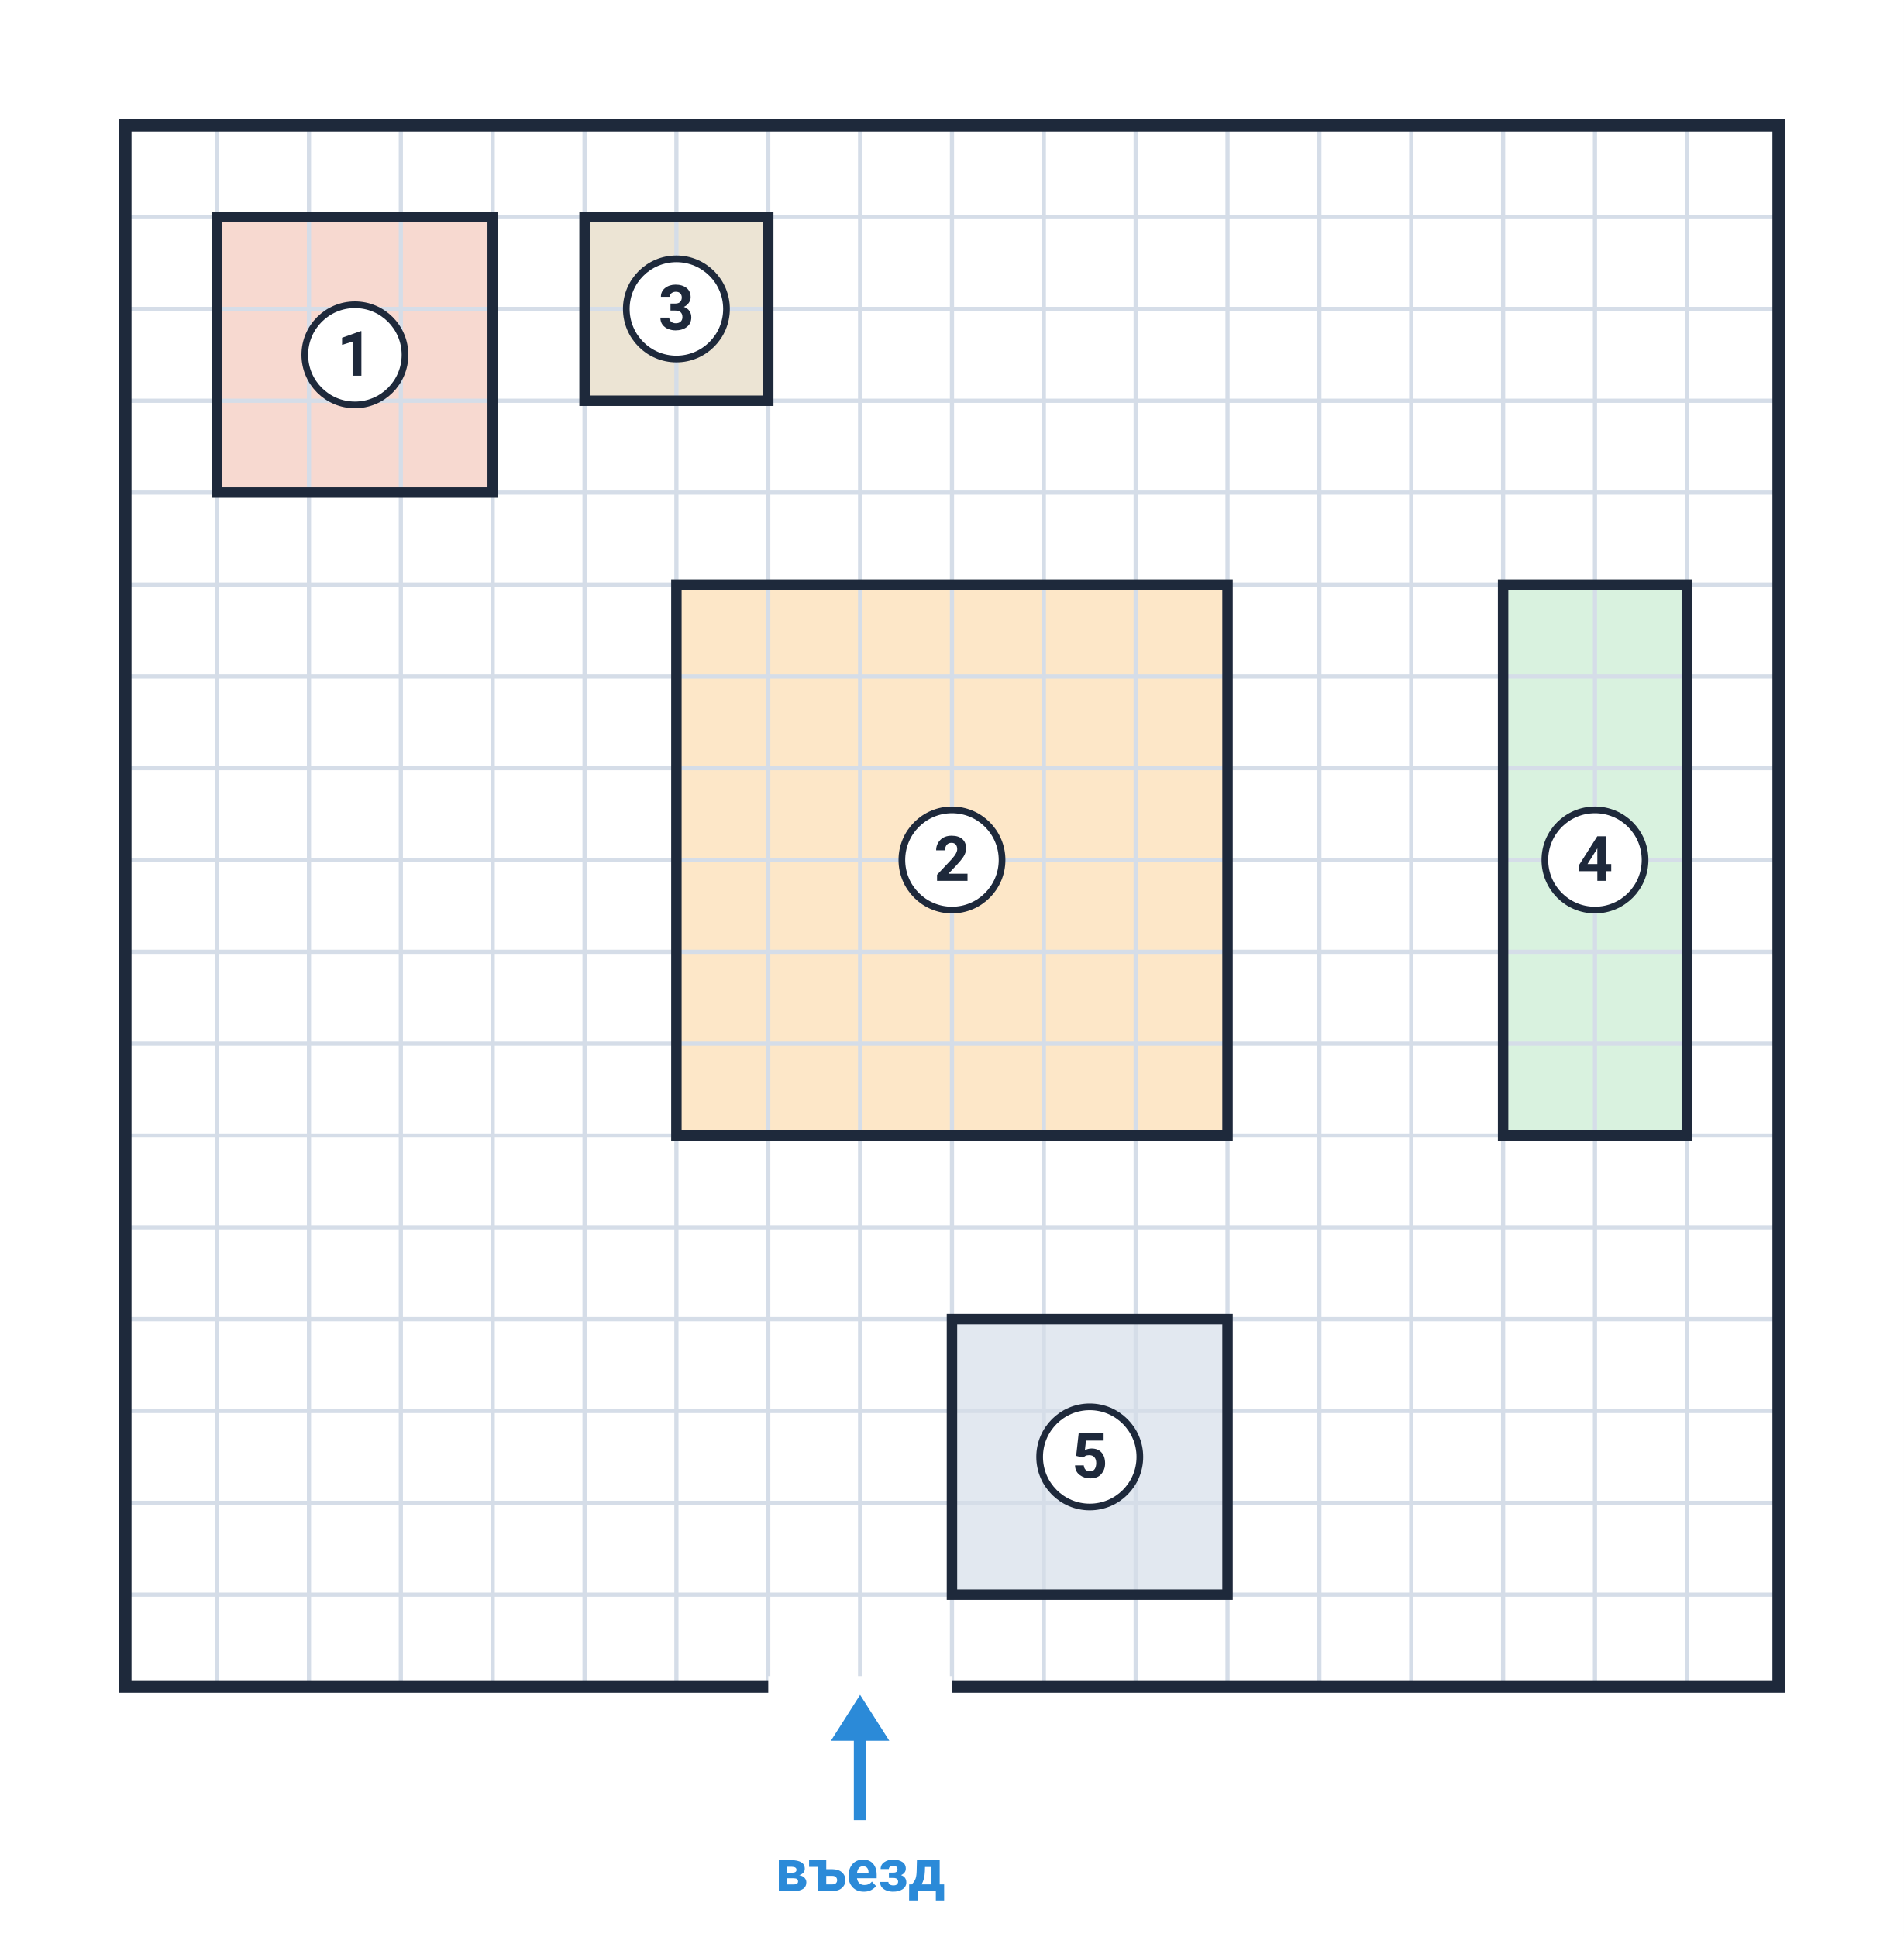
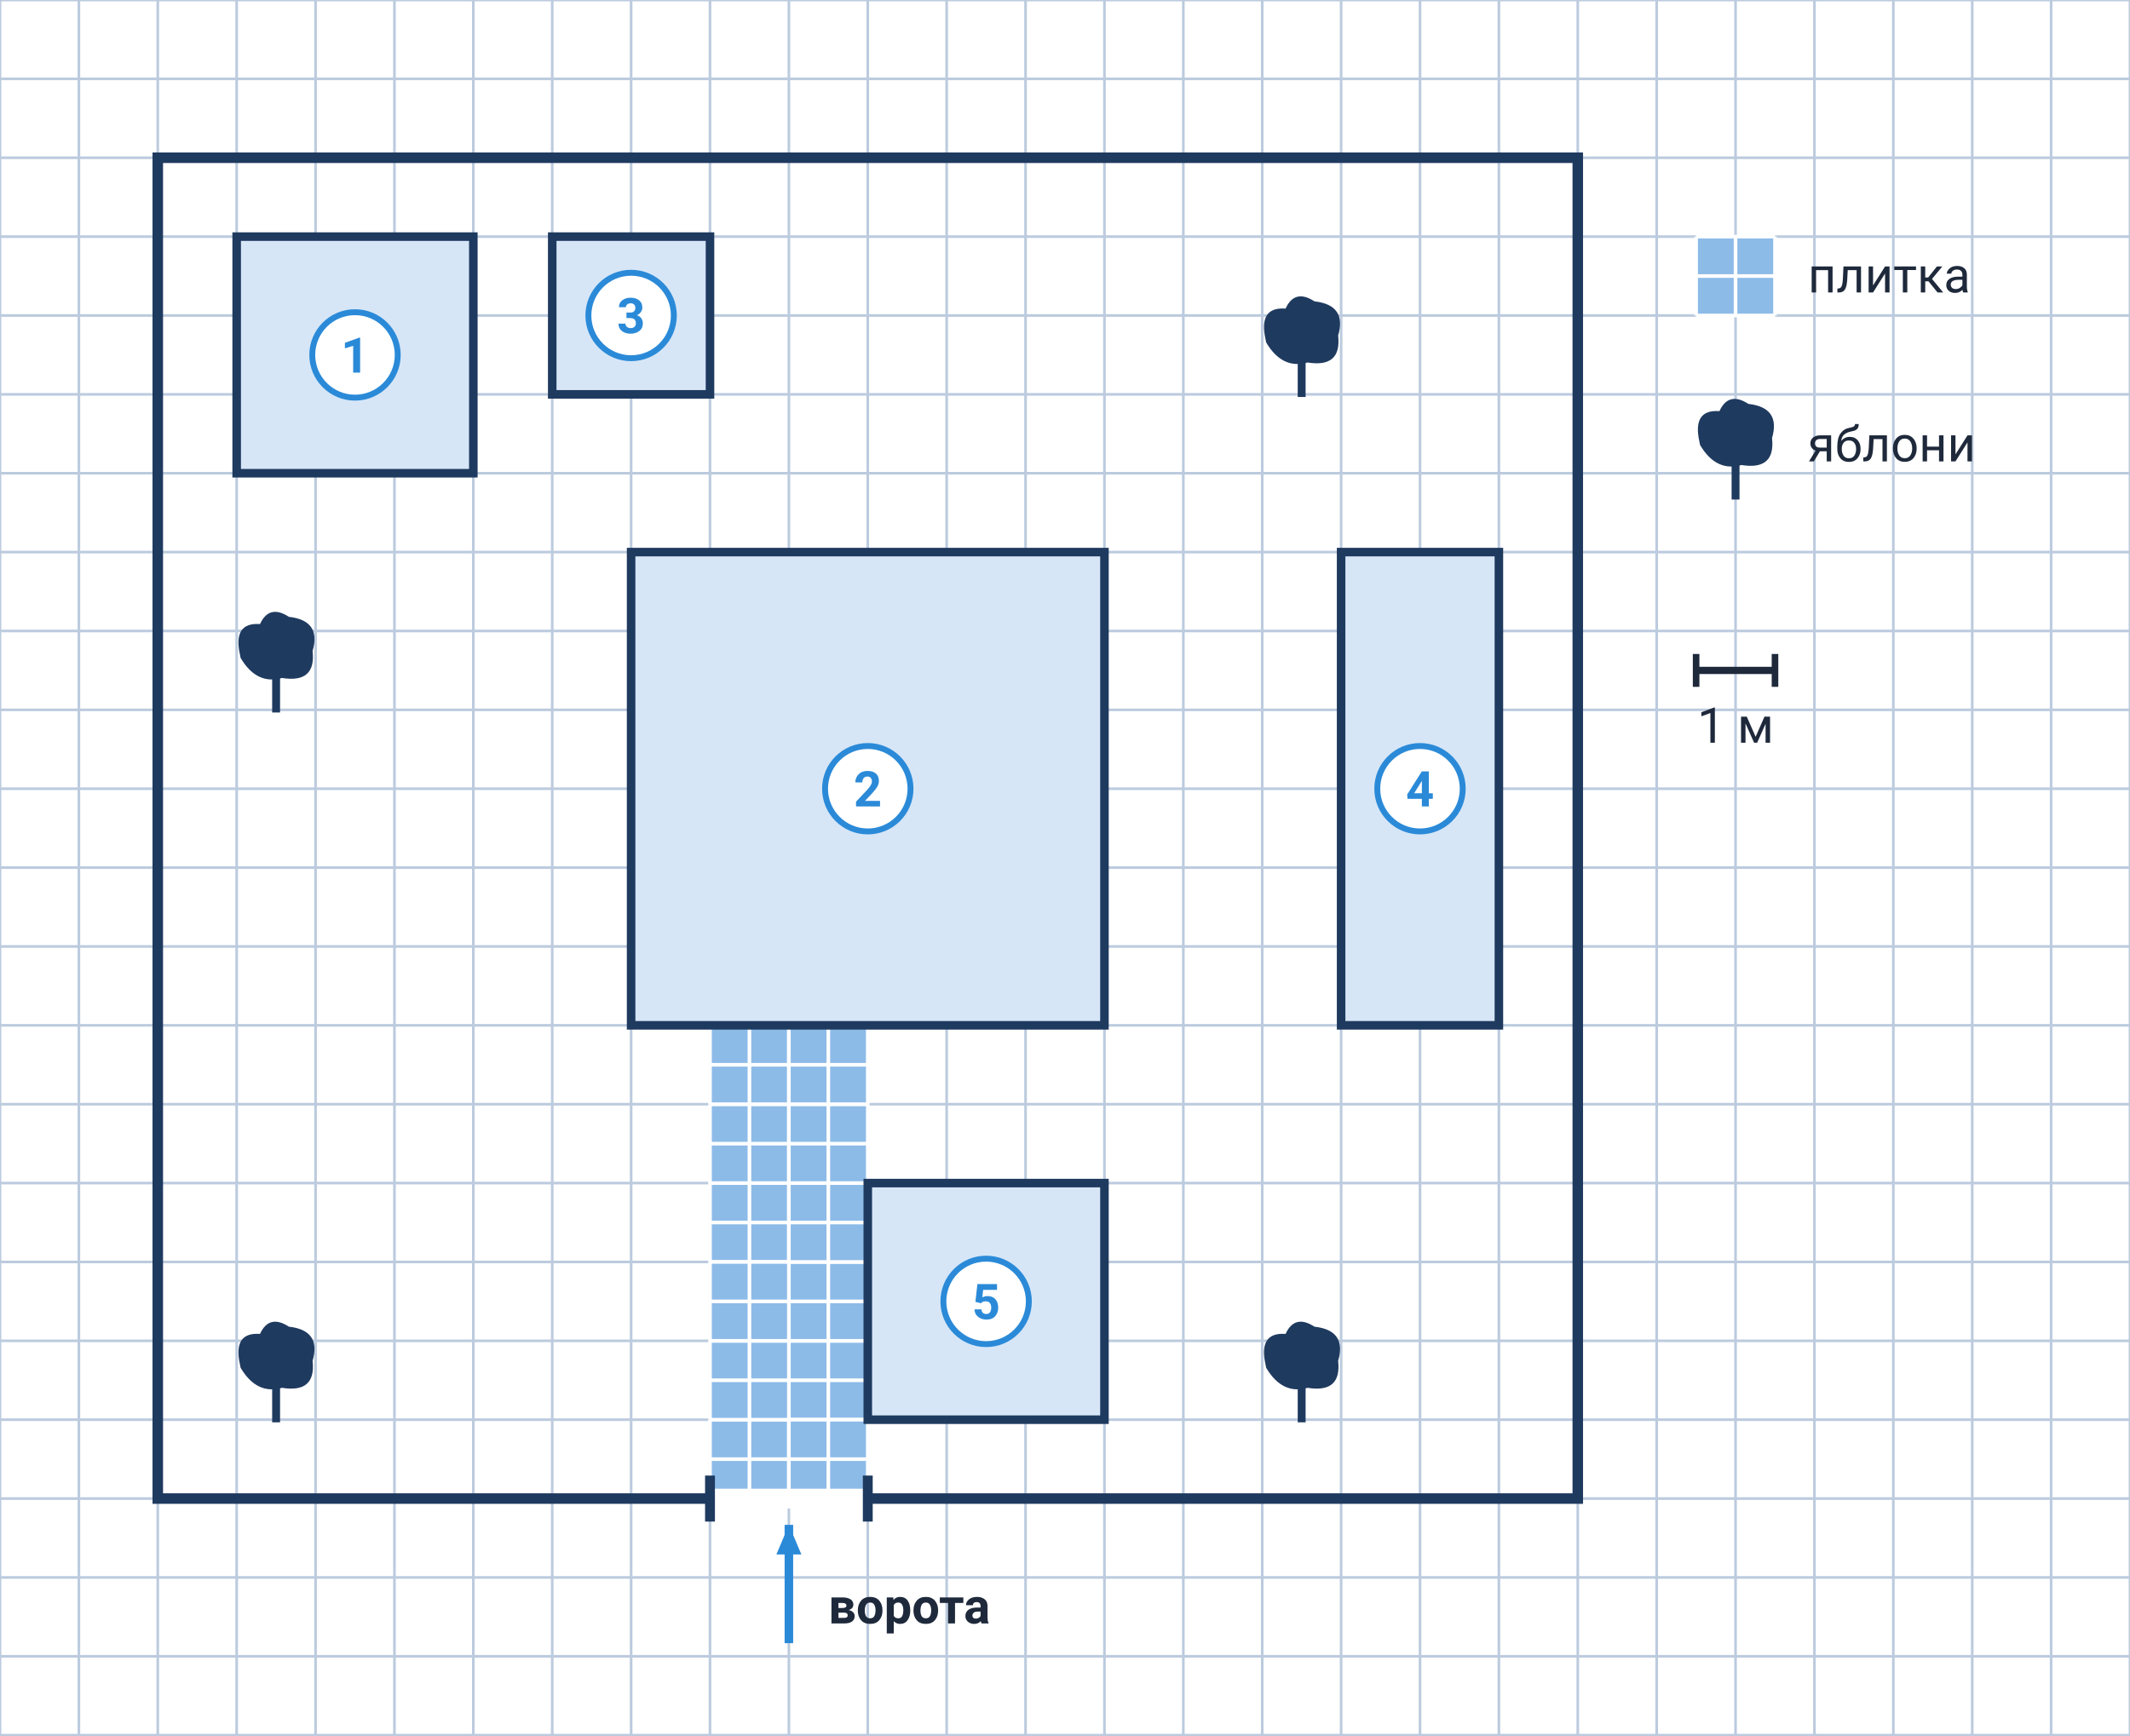
- <svg xmlns="http://www.w3.org/2000/svg" viewBox="0 0 456 464" width="456" height="464">
-   <rect width="456" height="464" fill="white" />
-   <rect x="228" y="316" width="66" height="66" fill="#e2e8f0" />
-   <rect x="162" y="140" width="132" height="132" fill="#fde7c8" />
-   <rect x="52" y="52" width="66" height="66" fill="#f7d9d0" />
-   <rect x="140" y="52" width="44" height="44" fill="#ece4d4" />
-   <rect x="360" y="140" width="44" height="132" fill="#d9f2df" />
-   <line x1="30" y1="30" x2="30" y2="404" stroke="#d5dde8" stroke-width="1" />
-   <line x1="52" y1="30" x2="52" y2="404" stroke="#d5dde8" stroke-width="1" />
-   <line x1="74" y1="30" x2="74" y2="404" stroke="#d5dde8" stroke-width="1" />
-   <line x1="96" y1="30" x2="96" y2="404" stroke="#d5dde8" stroke-width="1" />
-   <line x1="118" y1="30" x2="118" y2="404" stroke="#d5dde8" stroke-width="1" />
-   <line x1="140" y1="30" x2="140" y2="404" stroke="#d5dde8" stroke-width="1" />
-   <line x1="162" y1="30" x2="162" y2="404" stroke="#d5dde8" stroke-width="1" />
-   <line x1="184" y1="30" x2="184" y2="404" stroke="#d5dde8" stroke-width="1" />
-   <line x1="206" y1="30" x2="206" y2="404" stroke="#d5dde8" stroke-width="1" />
-   <line x1="228" y1="30" x2="228" y2="404" stroke="#d5dde8" stroke-width="1" />
-   <line x1="250" y1="30" x2="250" y2="404" stroke="#d5dde8" stroke-width="1" />
-   <line x1="272" y1="30" x2="272" y2="404" stroke="#d5dde8" stroke-width="1" />
-   <line x1="294" y1="30" x2="294" y2="404" stroke="#d5dde8" stroke-width="1" />
-   <line x1="316" y1="30" x2="316" y2="404" stroke="#d5dde8" stroke-width="1" />
-   <line x1="338" y1="30" x2="338" y2="404" stroke="#d5dde8" stroke-width="1" />
-   <line x1="360" y1="30" x2="360" y2="404" stroke="#d5dde8" stroke-width="1" />
-   <line x1="382" y1="30" x2="382" y2="404" stroke="#d5dde8" stroke-width="1" />
-   <line x1="404" y1="30" x2="404" y2="404" stroke="#d5dde8" stroke-width="1" />
-   <line x1="426" y1="30" x2="426" y2="404" stroke="#d5dde8" stroke-width="1" />
-   <line x1="30" y1="30" x2="426" y2="30" stroke="#d5dde8" stroke-width="1" />
-   <line x1="30" y1="52" x2="426" y2="52" stroke="#d5dde8" stroke-width="1" />
-   <line x1="30" y1="74" x2="426" y2="74" stroke="#d5dde8" stroke-width="1" />
-   <line x1="30" y1="96" x2="426" y2="96" stroke="#d5dde8" stroke-width="1" />
-   <line x1="30" y1="118" x2="426" y2="118" stroke="#d5dde8" stroke-width="1" />
-   <line x1="30" y1="140" x2="426" y2="140" stroke="#d5dde8" stroke-width="1" />
-   <line x1="30" y1="162" x2="426" y2="162" stroke="#d5dde8" stroke-width="1" />
-   <line x1="30" y1="184" x2="426" y2="184" stroke="#d5dde8" stroke-width="1" />
-   <line x1="30" y1="206" x2="426" y2="206" stroke="#d5dde8" stroke-width="1" />
-   <line x1="30" y1="228" x2="426" y2="228" stroke="#d5dde8" stroke-width="1" />
-   <line x1="30" y1="250" x2="426" y2="250" stroke="#d5dde8" stroke-width="1" />
-   <line x1="30" y1="272" x2="426" y2="272" stroke="#d5dde8" stroke-width="1" />
-   <line x1="30" y1="294" x2="426" y2="294" stroke="#d5dde8" stroke-width="1" />
-   <line x1="30" y1="316" x2="426" y2="316" stroke="#d5dde8" stroke-width="1" />
-   <line x1="30" y1="338" x2="426" y2="338" stroke="#d5dde8" stroke-width="1" />
-   <line x1="30" y1="360" x2="426" y2="360" stroke="#d5dde8" stroke-width="1" />
-   <line x1="30" y1="382" x2="426" y2="382" stroke="#d5dde8" stroke-width="1" />
-   <line x1="30" y1="404" x2="426" y2="404" stroke="#d5dde8" stroke-width="1" />
-   <rect x="30.0" y="30.0" width="396.0" height="374.0" fill="none" stroke="#1e293b" stroke-width="3" />
-   <line x1="184" y1="404" x2="228" y2="404" stroke="white" stroke-width="5" />
-   <rect x="228.0" y="316.0" width="66.0" height="66.0" fill="none" stroke="#1e293b" stroke-width="2.5" />
-   <rect x="162.0" y="140.0" width="132.0" height="132.0" fill="none" stroke="#1e293b" stroke-width="2.5" />
-   <rect x="52.0" y="52.0" width="66.0" height="66.0" fill="none" stroke="#1e293b" stroke-width="2.5" />
-   <rect x="140.0" y="52.0" width="44.0" height="44.0" fill="none" stroke="#1e293b" stroke-width="2.5" />
-   <rect x="360.0" y="140.0" width="44.0" height="132.0" fill="none" stroke="#1e293b" stroke-width="2.5" />
-   <circle cx="261.0" cy="349.0" r="12" fill="white" stroke="#1e293b" stroke-width="1.6" />
-   <text x="261.0" y="354.0" font-size="15" text-anchor="middle" fill="#1e293b" font-weight="bold" font-family="-apple-system,Segoe UI,Roboto,Arial,sans-serif">5</text>
-   <circle cx="228.0" cy="206.0" r="12" fill="white" stroke="#1e293b" stroke-width="1.6" />
-   <text x="228.0" y="211.0" font-size="15" text-anchor="middle" fill="#1e293b" font-weight="bold" font-family="-apple-system,Segoe UI,Roboto,Arial,sans-serif">2</text>
-   <circle cx="85.0" cy="85.0" r="12" fill="white" stroke="#1e293b" stroke-width="1.6" />
-   <text x="85.0" y="90.0" font-size="15" text-anchor="middle" fill="#1e293b" font-weight="bold" font-family="-apple-system,Segoe UI,Roboto,Arial,sans-serif">1</text>
-   <circle cx="162.0" cy="74.0" r="12" fill="white" stroke="#1e293b" stroke-width="1.6" />
-   <text x="162.0" y="79.0" font-size="15" text-anchor="middle" fill="#1e293b" font-weight="bold" font-family="-apple-system,Segoe UI,Roboto,Arial,sans-serif">3</text>
-   <circle cx="382.0" cy="206.0" r="12" fill="white" stroke="#1e293b" stroke-width="1.6" />
-   <text x="382.0" y="211.0" font-size="15" text-anchor="middle" fill="#1e293b" font-weight="bold" font-family="-apple-system,Segoe UI,Roboto,Arial,sans-serif">4</text>
-   <line x1="206" y1="436" x2="206" y2="415" stroke="#2b8ad8" stroke-width="3" />
-   <polygon points="206,406 199,417 213,417" fill="#2b8ad8" />
-   <text x="206.0" y="453.0" font-size="14" text-anchor="middle" fill="#2b8ad8" font-weight="bold" font-family="-apple-system,Segoe UI,Roboto,Arial,sans-serif">въезд</text>
+ <svg xmlns="http://www.w3.org/2000/svg" viewBox="0 0 648 528" width="648" height="528">
+   <rect width="648" height="528" fill="white" />
+   <rect width="648" height="528" fill="white" />
+   <line x1="0.0" y1="0.0" x2="0.0" y2="528.0" stroke="#bccbde" stroke-width="0.8" stroke-linecap="butt" />
+   <line x1="24.0" y1="0.0" x2="24.0" y2="528.0" stroke="#bccbde" stroke-width="0.8" stroke-linecap="butt" />
+   <line x1="48.0" y1="0.0" x2="48.0" y2="528.0" stroke="#bccbde" stroke-width="0.8" stroke-linecap="butt" />
+   <line x1="72.0" y1="0.0" x2="72.0" y2="528.0" stroke="#bccbde" stroke-width="0.8" stroke-linecap="butt" />
+   <line x1="96.0" y1="0.0" x2="96.0" y2="528.0" stroke="#bccbde" stroke-width="0.8" stroke-linecap="butt" />
+   <line x1="120.0" y1="0.0" x2="120.0" y2="528.0" stroke="#bccbde" stroke-width="0.8" stroke-linecap="butt" />
+   <line x1="144.0" y1="0.0" x2="144.0" y2="528.0" stroke="#bccbde" stroke-width="0.8" stroke-linecap="butt" />
+   <line x1="168.0" y1="0.0" x2="168.0" y2="528.0" stroke="#bccbde" stroke-width="0.8" stroke-linecap="butt" />
+   <line x1="192.0" y1="0.0" x2="192.0" y2="528.0" stroke="#bccbde" stroke-width="0.8" stroke-linecap="butt" />
+   <line x1="216.0" y1="0.0" x2="216.0" y2="528.0" stroke="#bccbde" stroke-width="0.8" stroke-linecap="butt" />
+   <line x1="240.0" y1="0.0" x2="240.0" y2="528.0" stroke="#bccbde" stroke-width="0.8" stroke-linecap="butt" />
+   <line x1="264.0" y1="0.0" x2="264.0" y2="528.0" stroke="#bccbde" stroke-width="0.8" stroke-linecap="butt" />
+   <line x1="288.0" y1="0.0" x2="288.0" y2="528.0" stroke="#bccbde" stroke-width="0.8" stroke-linecap="butt" />
+   <line x1="312.0" y1="0.0" x2="312.0" y2="528.0" stroke="#bccbde" stroke-width="0.8" stroke-linecap="butt" />
+   <line x1="336.0" y1="0.0" x2="336.0" y2="528.0" stroke="#bccbde" stroke-width="0.8" stroke-linecap="butt" />
+   <line x1="360.0" y1="0.0" x2="360.0" y2="528.0" stroke="#bccbde" stroke-width="0.8" stroke-linecap="butt" />
+   <line x1="384.0" y1="0.0" x2="384.0" y2="528.0" stroke="#bccbde" stroke-width="0.8" stroke-linecap="butt" />
+   <line x1="408.0" y1="0.0" x2="408.0" y2="528.0" stroke="#bccbde" stroke-width="0.8" stroke-linecap="butt" />
+   <line x1="432.0" y1="0.0" x2="432.0" y2="528.0" stroke="#bccbde" stroke-width="0.8" stroke-linecap="butt" />
+   <line x1="456.0" y1="0.0" x2="456.0" y2="528.0" stroke="#bccbde" stroke-width="0.8" stroke-linecap="butt" />
+   <line x1="480.0" y1="0.0" x2="480.0" y2="528.0" stroke="#bccbde" stroke-width="0.8" stroke-linecap="butt" />
+   <line x1="504.0" y1="0.0" x2="504.0" y2="528.0" stroke="#bccbde" stroke-width="0.8" stroke-linecap="butt" />
+   <line x1="528.0" y1="0.0" x2="528.0" y2="528.0" stroke="#bccbde" stroke-width="0.8" stroke-linecap="butt" />
+   <line x1="552.0" y1="0.0" x2="552.0" y2="528.0" stroke="#bccbde" stroke-width="0.8" stroke-linecap="butt" />
+   <line x1="576.0" y1="0.0" x2="576.0" y2="528.0" stroke="#bccbde" stroke-width="0.8" stroke-linecap="butt" />
+   <line x1="600.0" y1="0.0" x2="600.0" y2="528.0" stroke="#bccbde" stroke-width="0.8" stroke-linecap="butt" />
+   <line x1="624.0" y1="0.0" x2="624.0" y2="528.0" stroke="#bccbde" stroke-width="0.8" stroke-linecap="butt" />
+   <line x1="648.0" y1="0.0" x2="648.0" y2="528.0" stroke="#bccbde" stroke-width="0.8" stroke-linecap="butt" />
+   <line x1="0.0" y1="0.0" x2="648.0" y2="0.0" stroke="#bccbde" stroke-width="0.8" stroke-linecap="butt" />
+   <line x1="0.0" y1="24.0" x2="648.0" y2="24.0" stroke="#bccbde" stroke-width="0.8" stroke-linecap="butt" />
+   <line x1="0.0" y1="48.0" x2="648.0" y2="48.0" stroke="#bccbde" stroke-width="0.8" stroke-linecap="butt" />
+   <line x1="0.0" y1="72.0" x2="648.0" y2="72.0" stroke="#bccbde" stroke-width="0.8" stroke-linecap="butt" />
+   <line x1="0.0" y1="96.0" x2="648.0" y2="96.0" stroke="#bccbde" stroke-width="0.8" stroke-linecap="butt" />
+   <line x1="0.0" y1="120.0" x2="648.0" y2="120.0" stroke="#bccbde" stroke-width="0.8" stroke-linecap="butt" />
+   <line x1="0.0" y1="144.0" x2="648.0" y2="144.0" stroke="#bccbde" stroke-width="0.8" stroke-linecap="butt" />
+   <line x1="0.0" y1="168.0" x2="648.0" y2="168.0" stroke="#bccbde" stroke-width="0.8" stroke-linecap="butt" />
+   <line x1="0.0" y1="192.0" x2="648.0" y2="192.0" stroke="#bccbde" stroke-width="0.8" stroke-linecap="butt" />
+   <line x1="0.0" y1="216.0" x2="648.0" y2="216.0" stroke="#bccbde" stroke-width="0.8" stroke-linecap="butt" />
+   <line x1="0.0" y1="240.0" x2="648.0" y2="240.0" stroke="#bccbde" stroke-width="0.8" stroke-linecap="butt" />
+   <line x1="0.0" y1="264.0" x2="648.0" y2="264.0" stroke="#bccbde" stroke-width="0.8" stroke-linecap="butt" />
+   <line x1="0.0" y1="288.0" x2="648.0" y2="288.0" stroke="#bccbde" stroke-width="0.8" stroke-linecap="butt" />
+   <line x1="0.0" y1="312.0" x2="648.0" y2="312.0" stroke="#bccbde" stroke-width="0.8" stroke-linecap="butt" />
+   <line x1="0.0" y1="336.0" x2="648.0" y2="336.0" stroke="#bccbde" stroke-width="0.8" stroke-linecap="butt" />
+   <line x1="0.0" y1="360.0" x2="648.0" y2="360.0" stroke="#bccbde" stroke-width="0.8" stroke-linecap="butt" />
+   <line x1="0.0" y1="384.0" x2="648.0" y2="384.0" stroke="#bccbde" stroke-width="0.8" stroke-linecap="butt" />
+   <line x1="0.0" y1="408.0" x2="648.0" y2="408.0" stroke="#bccbde" stroke-width="0.8" stroke-linecap="butt" />
+   <line x1="0.0" y1="432.0" x2="648.0" y2="432.0" stroke="#bccbde" stroke-width="0.8" stroke-linecap="butt" />
+   <line x1="0.0" y1="456.0" x2="648.0" y2="456.0" stroke="#bccbde" stroke-width="0.8" stroke-linecap="butt" />
+   <line x1="0.0" y1="480.0" x2="648.0" y2="480.0" stroke="#bccbde" stroke-width="0.8" stroke-linecap="butt" />
+   <line x1="0.0" y1="504.0" x2="648.0" y2="504.0" stroke="#bccbde" stroke-width="0.8" stroke-linecap="butt" />
+   <line x1="0.0" y1="528.0" x2="648.0" y2="528.0" stroke="#bccbde" stroke-width="0.8" stroke-linecap="butt" />
+   <rect x="240.0" y="408.0" width="24.0" height="24.0" fill="#8dbbe8" />
+   <line x1="240.0" y1="408.0" x2="240.0" y2="432.0" stroke="white" stroke-width="1.1" stroke-linecap="butt" />
+   <line x1="252.0" y1="408.0" x2="252.0" y2="432.0" stroke="white" stroke-width="1.1" stroke-linecap="butt" />
+   <line x1="264.0" y1="408.0" x2="264.0" y2="432.0" stroke="white" stroke-width="1.1" stroke-linecap="butt" />
+   <line x1="240.0" y1="408.0" x2="264.0" y2="408.0" stroke="white" stroke-width="1.1" stroke-linecap="butt" />
+   <line x1="240.0" y1="420.0" x2="264.0" y2="420.0" stroke="white" stroke-width="1.1" stroke-linecap="butt" />
+   <line x1="240.0" y1="432.0" x2="264.0" y2="432.0" stroke="white" stroke-width="1.1" stroke-linecap="butt" />
+   <rect x="240.0" y="384.0" width="24.0" height="24.0" fill="#8dbbe8" />
+   <line x1="240.0" y1="384.0" x2="240.0" y2="408.0" stroke="white" stroke-width="1.1" stroke-linecap="butt" />
+   <line x1="252.0" y1="384.0" x2="252.0" y2="408.0" stroke="white" stroke-width="1.1" stroke-linecap="butt" />
+   <line x1="264.0" y1="384.0" x2="264.0" y2="408.0" stroke="white" stroke-width="1.1" stroke-linecap="butt" />
+   <line x1="240.0" y1="384.0" x2="264.0" y2="384.0" stroke="white" stroke-width="1.1" stroke-linecap="butt" />
+   <line x1="240.0" y1="396.0" x2="264.0" y2="396.0" stroke="white" stroke-width="1.1" stroke-linecap="butt" />
+   <line x1="240.0" y1="408.0" x2="264.0" y2="408.0" stroke="white" stroke-width="1.1" stroke-linecap="butt" />
+   <rect x="216.0" y="432.0" width="24.0" height="24.0" fill="#8dbbe8" />
+   <line x1="216.0" y1="432.0" x2="216.0" y2="456.0" stroke="white" stroke-width="1.1" stroke-linecap="butt" />
+   <line x1="228.0" y1="432.0" x2="228.0" y2="456.0" stroke="white" stroke-width="1.1" stroke-linecap="butt" />
+   <line x1="240.0" y1="432.0" x2="240.0" y2="456.0" stroke="white" stroke-width="1.1" stroke-linecap="butt" />
+   <line x1="216.0" y1="432.0" x2="240.0" y2="432.0" stroke="white" stroke-width="1.1" stroke-linecap="butt" />
+   <line x1="216.0" y1="444.0" x2="240.0" y2="444.0" stroke="white" stroke-width="1.1" stroke-linecap="butt" />
+   <line x1="216.0" y1="456.0" x2="240.0" y2="456.0" stroke="white" stroke-width="1.1" stroke-linecap="butt" />
+   <rect x="216.0" y="360.0" width="24.0" height="24.0" fill="#8dbbe8" />
+   <line x1="216.0" y1="360.0" x2="216.0" y2="384.0" stroke="white" stroke-width="1.1" stroke-linecap="butt" />
+   <line x1="228.0" y1="360.0" x2="228.0" y2="384.0" stroke="white" stroke-width="1.1" stroke-linecap="butt" />
+   <line x1="240.0" y1="360.0" x2="240.0" y2="384.0" stroke="white" stroke-width="1.1" stroke-linecap="butt" />
+   <line x1="216.0" y1="360.0" x2="240.0" y2="360.0" stroke="white" stroke-width="1.1" stroke-linecap="butt" />
+   <line x1="216.0" y1="372.0" x2="240.0" y2="372.0" stroke="white" stroke-width="1.1" stroke-linecap="butt" />
+   <line x1="216.0" y1="384.0" x2="240.0" y2="384.0" stroke="white" stroke-width="1.1" stroke-linecap="butt" />
+   <rect x="240.0" y="432.0" width="24.0" height="24.0" fill="#8dbbe8" />
+   <line x1="240.0" y1="432.0" x2="240.0" y2="456.0" stroke="white" stroke-width="1.1" stroke-linecap="butt" />
+   <line x1="252.0" y1="432.0" x2="252.0" y2="456.0" stroke="white" stroke-width="1.1" stroke-linecap="butt" />
+   <line x1="264.0" y1="432.0" x2="264.0" y2="456.0" stroke="white" stroke-width="1.1" stroke-linecap="butt" />
+   <line x1="240.0" y1="432.0" x2="264.0" y2="432.0" stroke="white" stroke-width="1.1" stroke-linecap="butt" />
+   <line x1="240.0" y1="444.0" x2="264.0" y2="444.0" stroke="white" stroke-width="1.1" stroke-linecap="butt" />
+   <line x1="240.0" y1="456.0" x2="264.0" y2="456.0" stroke="white" stroke-width="1.1" stroke-linecap="butt" />
+   <rect x="240.0" y="360.0" width="24.0" height="24.0" fill="#8dbbe8" />
+   <line x1="240.0" y1="360.0" x2="240.0" y2="384.0" stroke="white" stroke-width="1.1" stroke-linecap="butt" />
+   <line x1="252.0" y1="360.0" x2="252.0" y2="384.0" stroke="white" stroke-width="1.1" stroke-linecap="butt" />
+   <line x1="264.0" y1="360.0" x2="264.0" y2="384.0" stroke="white" stroke-width="1.1" stroke-linecap="butt" />
+   <line x1="240.0" y1="360.0" x2="264.0" y2="360.0" stroke="white" stroke-width="1.1" stroke-linecap="butt" />
+   <line x1="240.0" y1="372.0" x2="264.0" y2="372.0" stroke="white" stroke-width="1.1" stroke-linecap="butt" />
+   <line x1="240.0" y1="384.0" x2="264.0" y2="384.0" stroke="white" stroke-width="1.1" stroke-linecap="butt" />
+   <rect x="216.0" y="336.0" width="24.0" height="24.0" fill="#8dbbe8" />
+   <line x1="216.0" y1="336.0" x2="216.0" y2="360.0" stroke="white" stroke-width="1.1" stroke-linecap="butt" />
+   <line x1="228.0" y1="336.0" x2="228.0" y2="360.0" stroke="white" stroke-width="1.1" stroke-linecap="butt" />
+   <line x1="240.0" y1="336.0" x2="240.0" y2="360.0" stroke="white" stroke-width="1.1" stroke-linecap="butt" />
+   <line x1="216.0" y1="336.0" x2="240.0" y2="336.0" stroke="white" stroke-width="1.1" stroke-linecap="butt" />
+   <line x1="216.0" y1="348.0" x2="240.0" y2="348.0" stroke="white" stroke-width="1.1" stroke-linecap="butt" />
+   <line x1="216.0" y1="360.0" x2="240.0" y2="360.0" stroke="white" stroke-width="1.1" stroke-linecap="butt" />
+   <rect x="240.0" y="336.0" width="24.0" height="24.0" fill="#8dbbe8" />
+   <line x1="240.0" y1="336.0" x2="240.0" y2="360.0" stroke="white" stroke-width="1.1" stroke-linecap="butt" />
+   <line x1="252.0" y1="336.0" x2="252.0" y2="360.0" stroke="white" stroke-width="1.1" stroke-linecap="butt" />
+   <line x1="264.0" y1="336.0" x2="264.0" y2="360.0" stroke="white" stroke-width="1.1" stroke-linecap="butt" />
+   <line x1="240.0" y1="336.0" x2="264.0" y2="336.0" stroke="white" stroke-width="1.1" stroke-linecap="butt" />
+   <line x1="240.0" y1="348.0" x2="264.0" y2="348.0" stroke="white" stroke-width="1.1" stroke-linecap="butt" />
+   <line x1="240.0" y1="360.0" x2="264.0" y2="360.0" stroke="white" stroke-width="1.1" stroke-linecap="butt" />
+   <rect x="216.0" y="408.0" width="24.0" height="24.0" fill="#8dbbe8" />
+   <line x1="216.0" y1="408.0" x2="216.0" y2="432.0" stroke="white" stroke-width="1.1" stroke-linecap="butt" />
+   <line x1="228.0" y1="408.0" x2="228.0" y2="432.0" stroke="white" stroke-width="1.1" stroke-linecap="butt" />
+   <line x1="240.0" y1="408.0" x2="240.0" y2="432.0" stroke="white" stroke-width="1.1" stroke-linecap="butt" />
+   <line x1="216.0" y1="408.0" x2="240.0" y2="408.0" stroke="white" stroke-width="1.1" stroke-linecap="butt" />
+   <line x1="216.0" y1="420.0" x2="240.0" y2="420.0" stroke="white" stroke-width="1.1" stroke-linecap="butt" />
+   <line x1="216.0" y1="432.0" x2="240.0" y2="432.0" stroke="white" stroke-width="1.1" stroke-linecap="butt" />
+   <rect x="216.0" y="312.0" width="24.0" height="24.0" fill="#8dbbe8" />
+   <line x1="216.0" y1="312.0" x2="216.0" y2="336.0" stroke="white" stroke-width="1.1" stroke-linecap="butt" />
+   <line x1="228.0" y1="312.0" x2="228.0" y2="336.0" stroke="white" stroke-width="1.1" stroke-linecap="butt" />
+   <line x1="240.0" y1="312.0" x2="240.0" y2="336.0" stroke="white" stroke-width="1.1" stroke-linecap="butt" />
+   <line x1="216.0" y1="312.0" x2="240.0" y2="312.0" stroke="white" stroke-width="1.1" stroke-linecap="butt" />
+   <line x1="216.0" y1="324.0" x2="240.0" y2="324.0" stroke="white" stroke-width="1.1" stroke-linecap="butt" />
+   <line x1="216.0" y1="336.0" x2="240.0" y2="336.0" stroke="white" stroke-width="1.1" stroke-linecap="butt" />
+   <rect x="240.0" y="312.0" width="24.0" height="24.0" fill="#8dbbe8" />
+   <line x1="240.0" y1="312.0" x2="240.0" y2="336.0" stroke="white" stroke-width="1.1" stroke-linecap="butt" />
+   <line x1="252.0" y1="312.0" x2="252.0" y2="336.0" stroke="white" stroke-width="1.1" stroke-linecap="butt" />
+   <line x1="264.0" y1="312.0" x2="264.0" y2="336.0" stroke="white" stroke-width="1.1" stroke-linecap="butt" />
+   <line x1="240.0" y1="312.0" x2="264.0" y2="312.0" stroke="white" stroke-width="1.1" stroke-linecap="butt" />
+   <line x1="240.0" y1="324.0" x2="264.0" y2="324.0" stroke="white" stroke-width="1.1" stroke-linecap="butt" />
+   <line x1="240.0" y1="336.0" x2="264.0" y2="336.0" stroke="white" stroke-width="1.1" stroke-linecap="butt" />
+   <rect x="216.0" y="384.0" width="24.0" height="24.0" fill="#8dbbe8" />
+   <line x1="216.0" y1="384.0" x2="216.0" y2="408.0" stroke="white" stroke-width="1.1" stroke-linecap="butt" />
+   <line x1="228.0" y1="384.0" x2="228.0" y2="408.0" stroke="white" stroke-width="1.1" stroke-linecap="butt" />
+   <line x1="240.0" y1="384.0" x2="240.0" y2="408.0" stroke="white" stroke-width="1.1" stroke-linecap="butt" />
+   <line x1="216.0" y1="384.0" x2="240.0" y2="384.0" stroke="white" stroke-width="1.1" stroke-linecap="butt" />
+   <line x1="216.0" y1="396.0" x2="240.0" y2="396.0" stroke="white" stroke-width="1.1" stroke-linecap="butt" />
+   <line x1="216.0" y1="408.0" x2="240.0" y2="408.0" stroke="white" stroke-width="1.1" stroke-linecap="butt" />
+   <rect x="264" y="360" width="72" height="72" fill="#d6e6f7" stroke="#1f3a5f" stroke-width="2.6" />
+   <rect x="192" y="168" width="144" height="144" fill="#d6e6f7" stroke="#1f3a5f" stroke-width="2.6" />
+   <rect x="72" y="72" width="72" height="72" fill="#d6e6f7" stroke="#1f3a5f" stroke-width="2.6" />
+   <rect x="168" y="72" width="48" height="48" fill="#d6e6f7" stroke="#1f3a5f" stroke-width="2.6" />
+   <rect x="408" y="168" width="48" height="144" fill="#d6e6f7" stroke="#1f3a5f" stroke-width="2.6" />
+   <rect x="48" y="48" width="432" height="408" fill="none" stroke="#1f3a5f" stroke-width="3.2" />
+   <line x1="216.0" y1="456.0" x2="264.0" y2="456.0" stroke="white" stroke-width="6" stroke-linecap="butt" />
+   <line x1="216.0" y1="449.0" x2="216.0" y2="463.0" stroke="#1f3a5f" stroke-width="3" stroke-linecap="butt" />
+   <line x1="264.0" y1="449.0" x2="264.0" y2="463.0" stroke="#1f3a5f" stroke-width="3" stroke-linecap="butt" />
+   <line x1="240.0" y1="500.0" x2="240.0" y2="464.0" stroke="#2b8ad8" stroke-width="2.6" stroke-linecap="butt" />
+   <polygon points="240.0,464.0 243.8,473.0 236.2,473.0" fill="#2b8ad8" />
+   <text x="252.0" y="494.0" font-size="15" text-anchor="start" fill="#1e293b" font-weight="bold" font-family="-apple-system,Segoe UI,Roboto,Arial,sans-serif">ворота</text>
+   <line x1="396.0" y1="419.6" x2="396.0" y2="432.8" stroke="#1f3a5f" stroke-width="2.4" stroke-linecap="butt" />
+   <path d="M385.0,415.2 q-2.2,-9.9 6.1,-9.3 q2.8,-6.1 8.8,-2.2 q9.9,1.1 7.2,10.4 q1.1,9.9 -9.3,8.2 q-7.7,2.2 -12.6,-6.1z" fill="#1f3a5f" />
+   <line x1="396.0" y1="107.6" x2="396.0" y2="120.8" stroke="#1f3a5f" stroke-width="2.4" stroke-linecap="butt" />
+   <path d="M385.0,103.2 q-2.2,-9.9 6.1,-9.3 q2.8,-6.1 8.8,-2.2 q9.9,1.1 7.2,10.4 q1.1,9.9 -9.3,8.2 q-7.7,2.2 -12.6,-6.1z" fill="#1f3a5f" />
+   <line x1="84.0" y1="419.6" x2="84.0" y2="432.8" stroke="#1f3a5f" stroke-width="2.4" stroke-linecap="butt" />
+   <path d="M73.0,415.2 q-2.2,-9.9 6.1,-9.3 q2.8,-6.1 8.8,-2.2 q9.9,1.1 7.2,10.4 q1.1,9.9 -9.3,8.2 q-7.7,2.2 -12.6,-6.1z" fill="#1f3a5f" />
+   <line x1="84.0" y1="203.6" x2="84.0" y2="216.8" stroke="#1f3a5f" stroke-width="2.4" stroke-linecap="butt" />
+   <path d="M73.0,199.2 q-2.2,-9.9 6.1,-9.3 q2.8,-6.1 8.8,-2.2 q9.9,1.1 7.2,10.4 q1.1,9.9 -9.3,8.2 q-7.7,2.2 -12.6,-6.1z" fill="#1f3a5f" />
+   <circle cx="300.0" cy="396.0" r="13" fill="white" stroke="#2b8ad8" stroke-width="1.8" />
+   <text x="300.0" y="401.4" font-size="15" text-anchor="middle" fill="#2b8ad8" font-weight="bold" font-family="-apple-system,Segoe UI,Roboto,Arial,sans-serif">5</text>
+   <circle cx="264.0" cy="240.0" r="13" fill="white" stroke="#2b8ad8" stroke-width="1.8" />
+   <text x="264.0" y="245.4" font-size="15" text-anchor="middle" fill="#2b8ad8" font-weight="bold" font-family="-apple-system,Segoe UI,Roboto,Arial,sans-serif">2</text>
+   <circle cx="108.0" cy="108.0" r="13" fill="white" stroke="#2b8ad8" stroke-width="1.8" />
+   <text x="108.0" y="113.4" font-size="15" text-anchor="middle" fill="#2b8ad8" font-weight="bold" font-family="-apple-system,Segoe UI,Roboto,Arial,sans-serif">1</text>
+   <circle cx="192.0" cy="96.0" r="13" fill="white" stroke="#2b8ad8" stroke-width="1.8" />
+   <text x="192.0" y="101.4" font-size="15" text-anchor="middle" fill="#2b8ad8" font-weight="bold" font-family="-apple-system,Segoe UI,Roboto,Arial,sans-serif">3</text>
+   <circle cx="432.0" cy="240.0" r="13" fill="white" stroke="#2b8ad8" stroke-width="1.8" />
+   <text x="432.0" y="245.4" font-size="15" text-anchor="middle" fill="#2b8ad8" font-weight="bold" font-family="-apple-system,Segoe UI,Roboto,Arial,sans-serif">4</text>
+   <rect x="516.0" y="72.0" width="24.0" height="24.0" fill="#8dbbe8" />
+   <line x1="516.0" y1="72.0" x2="516.0" y2="96.0" stroke="white" stroke-width="1.1" stroke-linecap="butt" />
+   <line x1="528.0" y1="72.0" x2="528.0" y2="96.0" stroke="white" stroke-width="1.1" stroke-linecap="butt" />
+   <line x1="540.0" y1="72.0" x2="540.0" y2="96.0" stroke="white" stroke-width="1.1" stroke-linecap="butt" />
+   <line x1="516.0" y1="72.0" x2="540.0" y2="72.0" stroke="white" stroke-width="1.1" stroke-linecap="butt" />
+   <line x1="516.0" y1="84.0" x2="540.0" y2="84.0" stroke="white" stroke-width="1.1" stroke-linecap="butt" />
+   <line x1="516.0" y1="96.0" x2="540.0" y2="96.0" stroke="white" stroke-width="1.1" stroke-linecap="butt" />
+   <text x="550.0" y="89.0" font-size="15" text-anchor="start" fill="#1e293b" font-weight="normal" font-family="-apple-system,Segoe UI,Roboto,Arial,sans-serif">плитка</text>
+   <line x1="528.0" y1="138.8" x2="528.0" y2="152.0" stroke="#1f3a5f" stroke-width="2.4" stroke-linecap="butt" />
+   <path d="M517.0,134.4 q-2.2,-9.9 6.1,-9.3 q2.8,-6.1 8.8,-2.2 q9.9,1.1 7.2,10.4 q1.1,9.9 -9.3,8.2 q-7.7,2.2 -12.6,-6.1z" fill="#1f3a5f" />
+   <text x="550.0" y="140.4" font-size="15" text-anchor="start" fill="#1e293b" font-weight="normal" font-family="-apple-system,Segoe UI,Roboto,Arial,sans-serif">яблони</text>
+   <line x1="516.0" y1="204.0" x2="540.0" y2="204.0" stroke="#1e293b" stroke-width="2.2" stroke-linecap="butt" />
+   <line x1="516.0" y1="199.0" x2="516.0" y2="209.0" stroke="#1e293b" stroke-width="2" stroke-linecap="butt" />
+   <line x1="540.0" y1="199.0" x2="540.0" y2="209.0" stroke="#1e293b" stroke-width="2" stroke-linecap="butt" />
+   <text x="528.0" y="226.0" font-size="15" text-anchor="middle" fill="#1e293b" font-weight="normal" font-family="-apple-system,Segoe UI,Roboto,Arial,sans-serif">1 м</text>
</svg>
